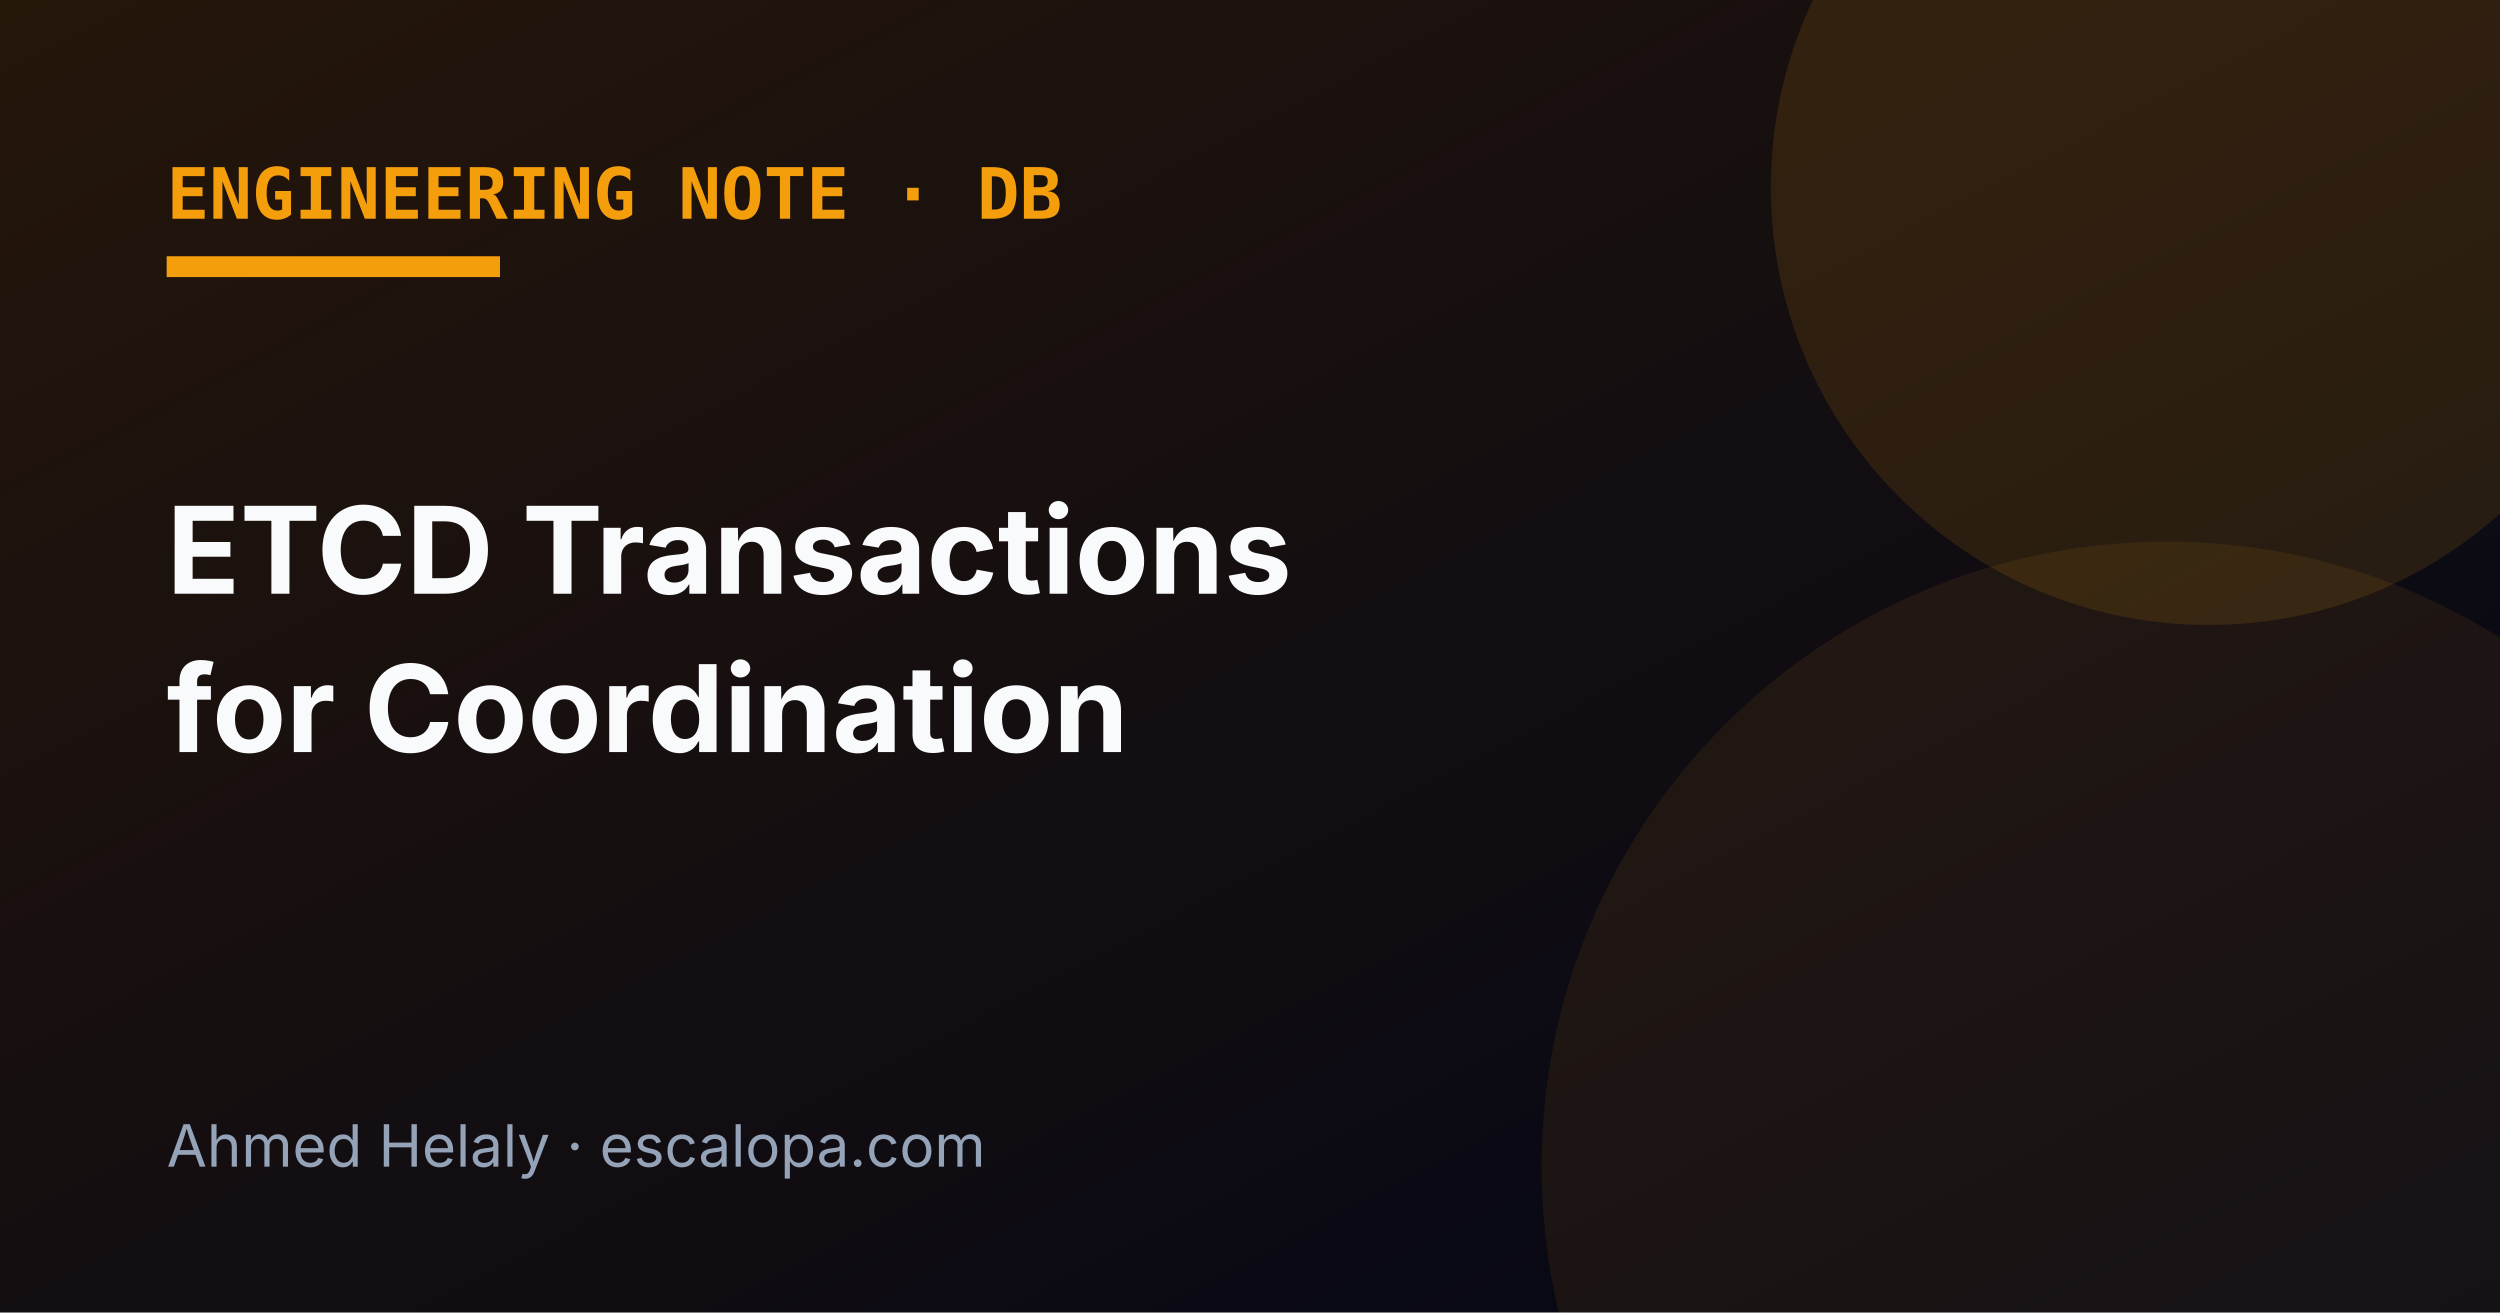
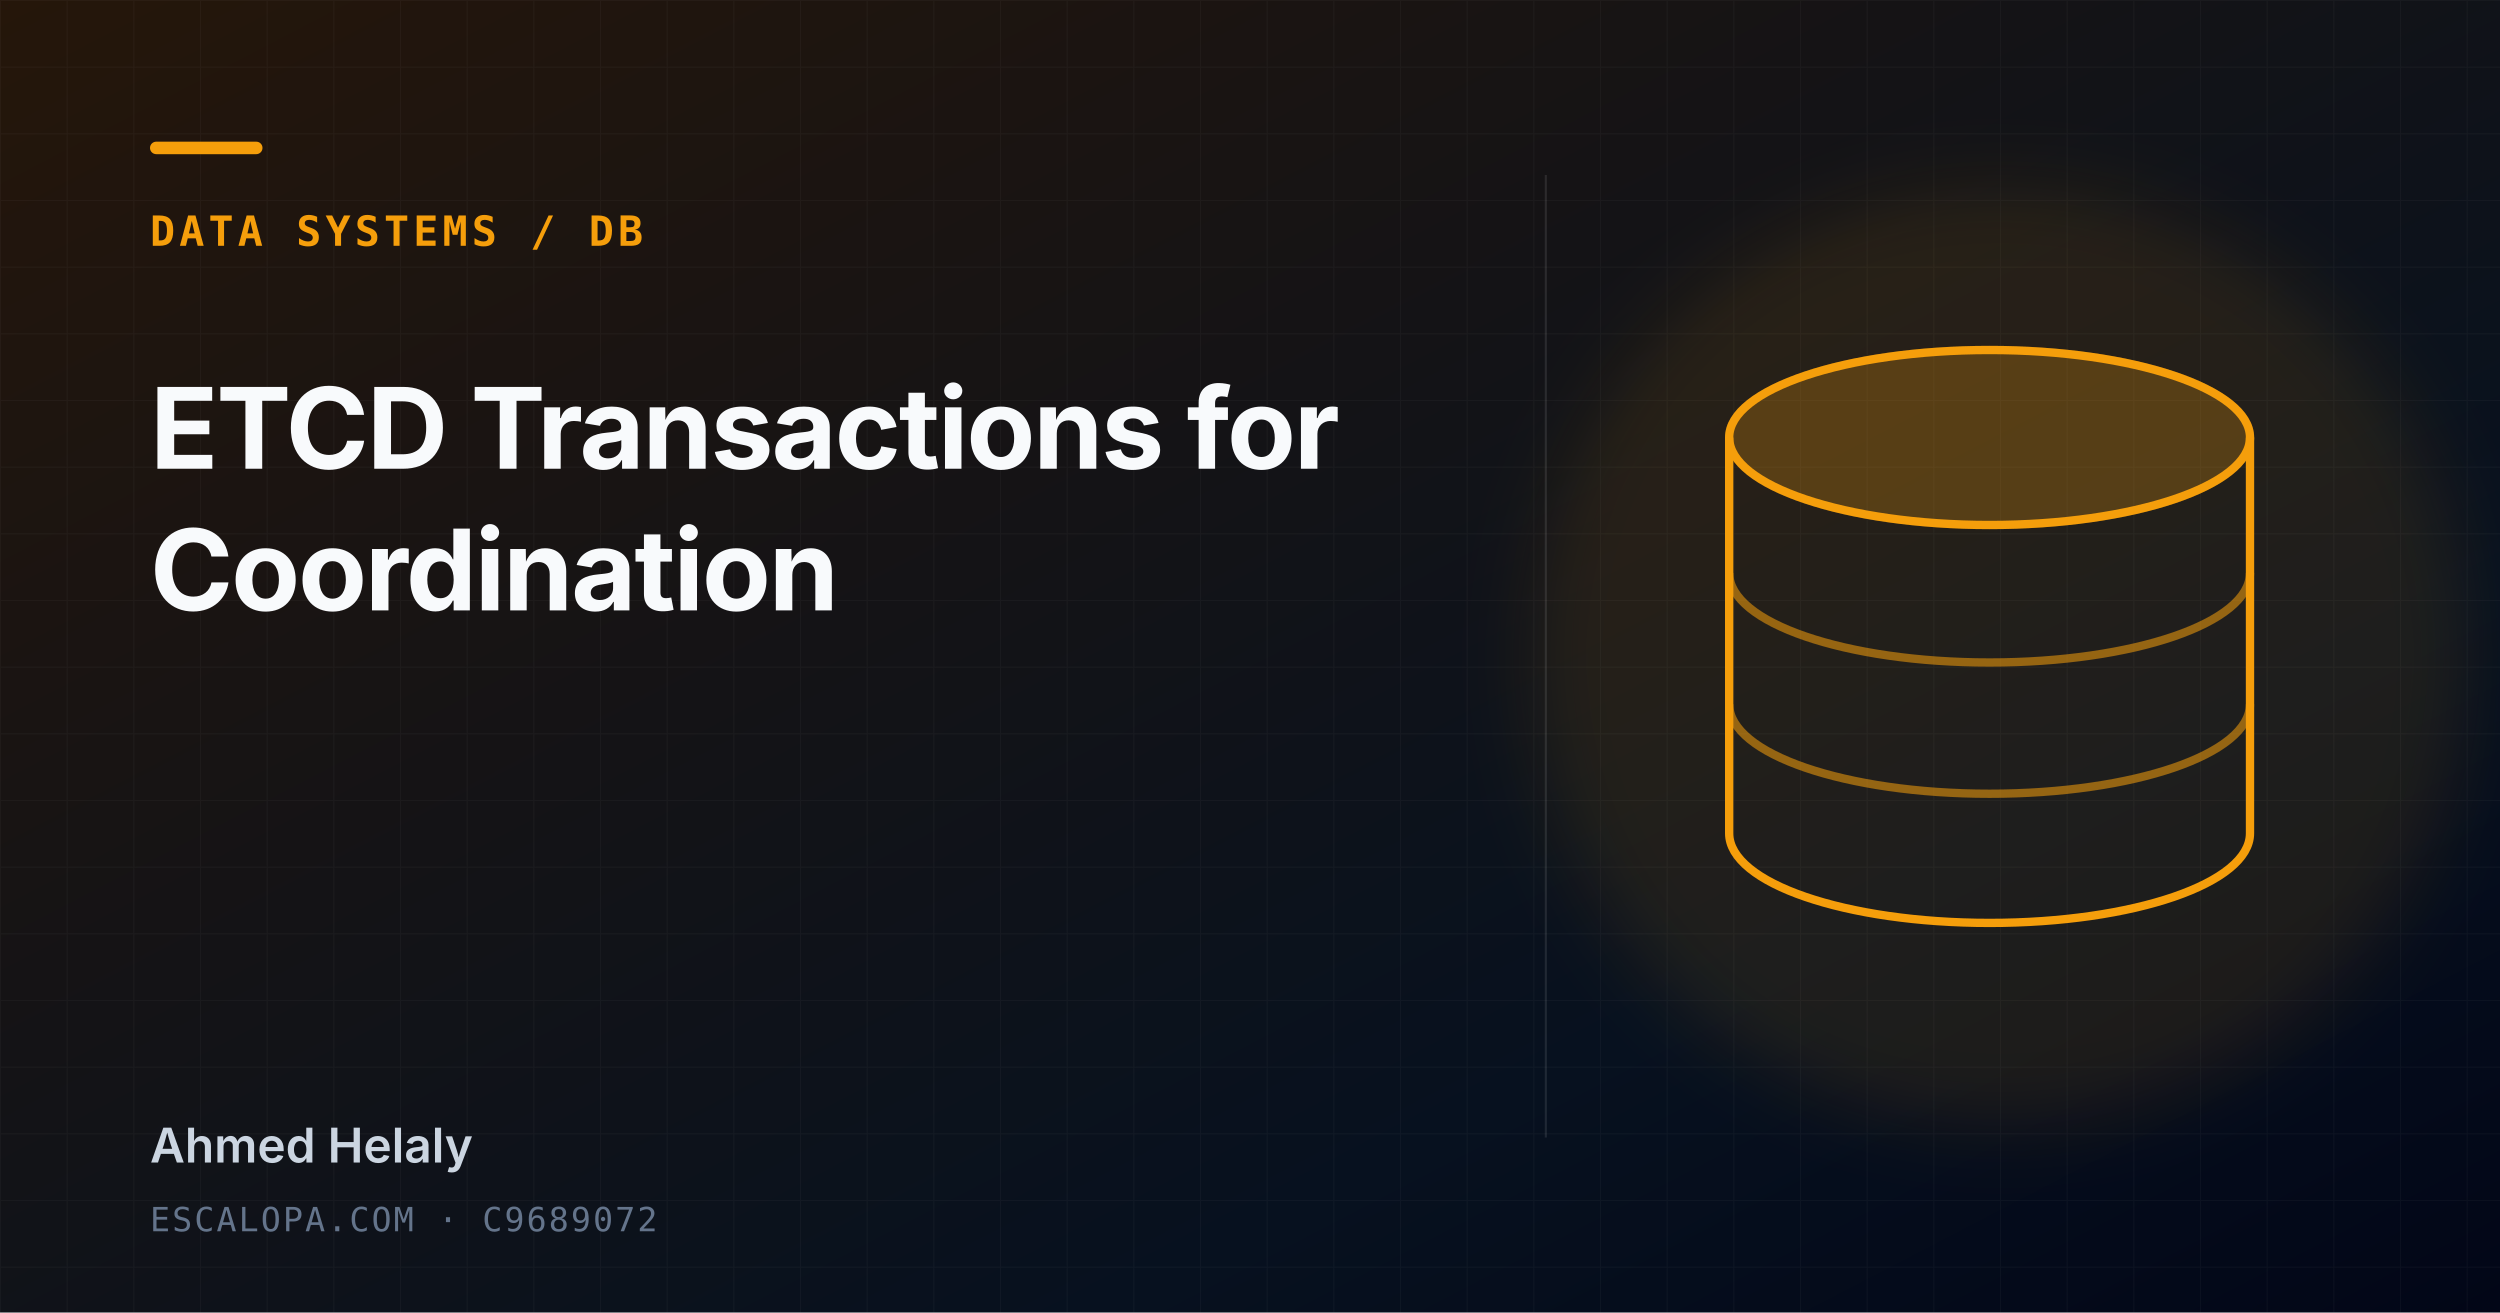
<svg xmlns="http://www.w3.org/2000/svg" width="1200" height="630" viewBox="0 0 1200 630" role="img" aria-label="ETCD Transactions for Coordination">
  <defs>
    <linearGradient id="g" x1="0" y1="0" x2="1" y2="1">
      <stop stop-color="#25160a" />
+       <stop offset=".72" stop-color="#07111f" />
      <stop offset="1" stop-color="#020617" />
    </linearGradient>
+     <pattern id="grid" width="32" height="32" patternUnits="userSpaceOnUse">
+       <path d="M32 0H0v32" fill="none" stroke="#fff" stroke-width="1" opacity=".035" />
+     </pattern>
+     <filter id="glow">
+       <feGaussianBlur stdDeviation="18" />
+     </filter>
  </defs>
  <rect width="1200" height="630" fill="url(#g)" />
-   <circle cx="1060" cy="90" r="210" fill="#f59e0b" opacity=".12" />
-   <circle cx="1040" cy="560" r="300" fill="#f59e0b" opacity=".08" />
-   <path d="M80 128h160" stroke="#f59e0b" stroke-width="10" />
-   <text x="80" y="105" fill="#f59e0b" font-family="ui-monospace,monospace" font-size="34" font-weight="700">ENGINEERING NOTE · DB</text>
-   <text x="80" y="285" fill="#f8fafc" font-family="Inter,Arial,sans-serif" font-size="58" font-weight="700">
-     <tspan x="80">ETCD Transactions</tspan>
-     <tspan x="80" dy="76">for Coordination</tspan>
+   <rect width="1200" height="630" fill="url(#grid)" />
+   <circle cx="960" cy="315" r="225" fill="#f59e0b" opacity=".10" filter="url(#glow)" />
+   <path d="M742 84v462" stroke="#fff" stroke-width="1" opacity=".1" />
+   <rect x="72" y="68" width="54" height="6" rx="3" fill="#f59e0b" />
+   <text x="72" y="118" fill="#f59e0b" font-family="ui-monospace,SFMono-Regular,monospace" font-size="20" font-weight="700" letter-spacing="2">DATA SYSTEMS / DB</text>
+   <text x="72" y="225" fill="#f8fafc" font-family="Inter,Arial,sans-serif" font-size="54" font-weight="720" letter-spacing="-1">
+     <tspan x="72" dy="0">ETCD Transactions for</tspan>
+     <tspan x="72" dy="68">Coordination</tspan>
  </text>
-   <text x="80" y="560" fill="#94a3b8" font-family="Inter,Arial,sans-serif" font-size="28">Ahmed Helaly · escalopa.com</text>
+   <g fill="#07111f" stroke="#f59e0b" stroke-width="4">
+     <ellipse cx="955" cy="210" rx="125" ry="42" fill="#f59e0b" opacity=".24" />
+     <path d="M830 210v190c0 24 56 43 125 43s125-19 125-43V210" fill="none" />
+     <path d="M830 275c0 24 56 43 125 43s125-19 125-43M830 338c0 24 56 43 125 43s125-19 125-43" fill="none" opacity=".55" />
+     <ellipse cx="955" cy="210" rx="125" ry="42" fill="none" />
+   </g>
+   <text x="72" y="558" fill="#cbd5e1" font-family="Inter,Arial,sans-serif" font-size="23" font-weight="600">Ahmed Helaly</text>
+   <text x="72" y="591" fill="#64748b" font-family="ui-monospace,SFMono-Regular,monospace" font-size="16" letter-spacing="1">ESCALOPA.COM  ·  C9689072</text>
</svg>
